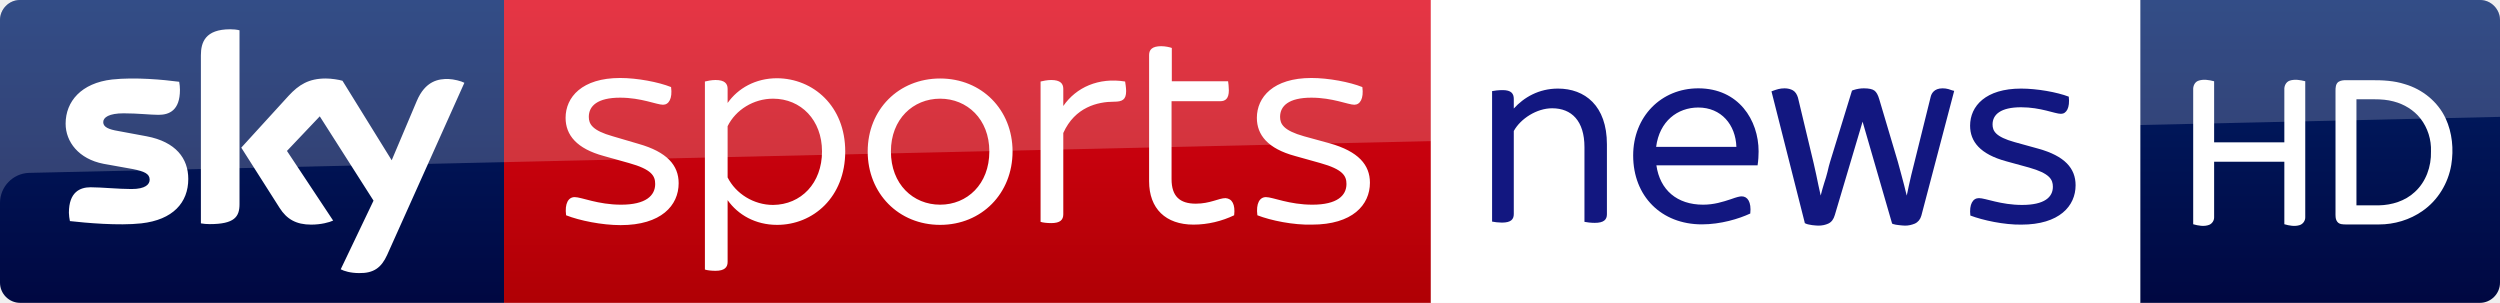
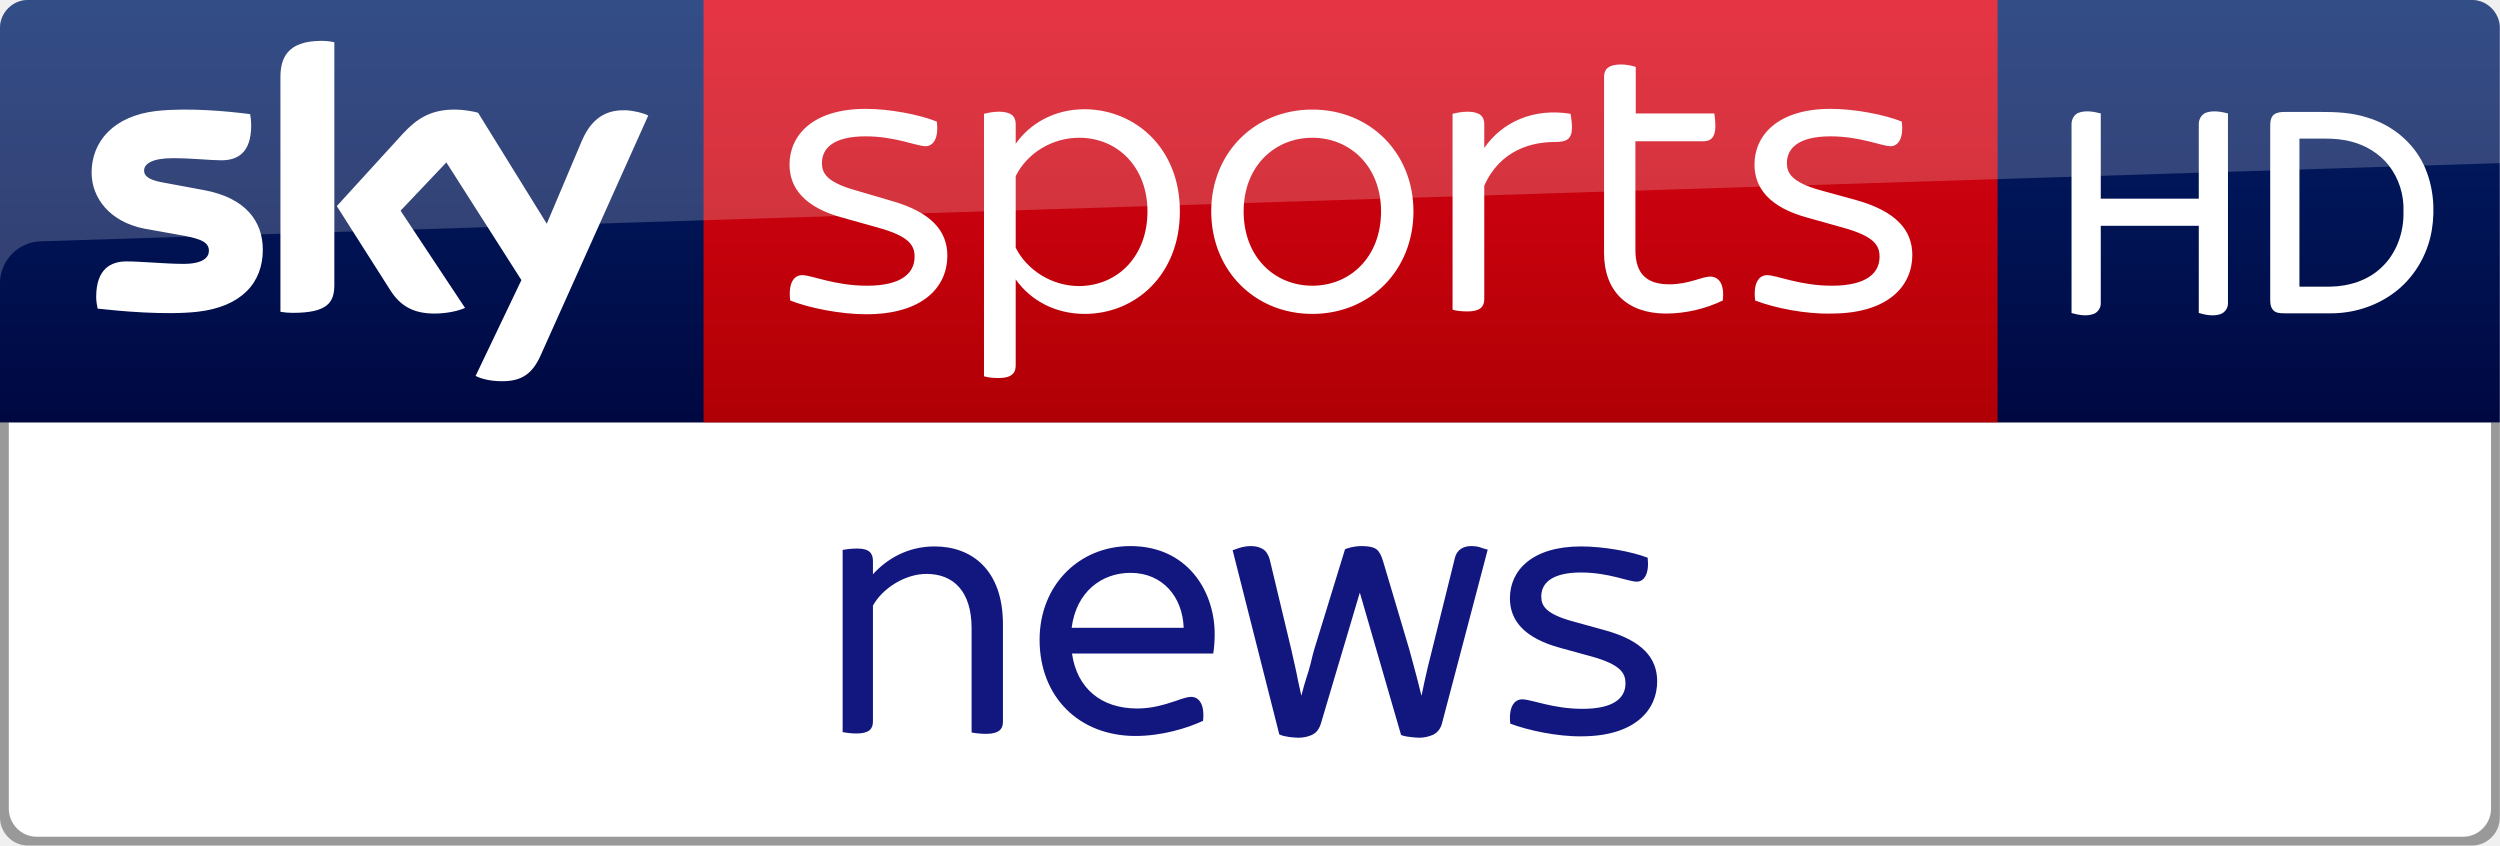
- <svg xmlns="http://www.w3.org/2000/svg" viewBox="0 0 990.56 120" version="1.1" id="svg32" width="990.56" height="120">
-   <defs id="defs36">
-     <linearGradient y2="-27.096" x2="99.851" y1="138.674" x1="99.851" gradientUnits="userSpaceOnUse" id="b-9" gradientTransform="matrix(-1,0,0,1,990.5597,6.694327e-7)">
-       <stop id="stop19-8" stop-color="#00043b" offset="0" />
-       <stop id="stop21-3" stop-color="#002672" offset="1" />
+ <svg xmlns="http://www.w3.org/2000/svg" id="svg30" width="709.61" height="240" version="1.1" viewBox="0 0 709.61 240">
+   <defs id="defs34">
+     <linearGradient id="a" x1="-8599.2" x2="-8599.2" y1="-4719.4" y2="-4553.6" gradientTransform="rotate(180 -4107.9 -2290.4)" gradientUnits="userSpaceOnUse">
+       <stop id="stop10" stop-color="#a80002" offset="0" />
+       <stop id="stop12" stop-color="#ea021a" offset="1" />
    </linearGradient>
-     <linearGradient gradientTransform="rotate(180,-4107.903,-2290.35)" y2="-4553.606" x2="-8599.162" y1="-4719.377" x1="-8599.162" gradientUnits="userSpaceOnUse" id="a">
-       <stop id="stop12" stop-color="#a80002" offset="0" />
-       <stop id="stop14" stop-color="#ea021a" offset="1" />
-     </linearGradient>
-     <linearGradient y2="-27.096" x2="99.851" y1="138.674" x1="99.851" gradientUnits="userSpaceOnUse" id="b">
-       <stop id="stop19" stop-color="#00043b" offset="0" />
+     <linearGradient id="linearGradient4552" x1="99.851" x2="99.851" y1="138.67" y2="-27.096" gradientTransform="matrix(-1 0 0 1 709.56 0)" gradientUnits="userSpaceOnUse">
+       <stop id="stop19-4" stop-color="#00043b" offset="0" />
      <stop id="stop21" stop-color="#002672" offset="1" />
    </linearGradient>
  </defs>
-   <path id="path24-1" d="m 848,120 h 134.56 c 4.4,0 8,-3.6 8,-8 L 990.56,7.9 C 990.56,3.7 987.06,6.6943269e-7 982.66,6.6943269e-7 H 848 Z" style="fill:url(#b-9);stroke-width:1" />
-   <g id="#ffffffff" transform="matrix(0.479999,0,0,0.479999,848,2.425e-4)">
-     <path d="m 47.72,66.75 c 4.27,-1.63 9.01,-0.77 13.3,0.33 v 50.41 H 118.98 V 73.97 c -0.2,-3.08 1.41,-6.38 4.46,-7.41 4.18,-1.36 8.64,-0.52 12.8,0.5 V 179 c 0.19,2.95 -1.68,5.81 -4.48,6.78 -4.19,1.35 -8.66,0.5 -12.78,-0.69 V 133.51 H 61.02 v 45.56 c 0.17,2.76 -1.52,5.48 -4.09,6.53 -4.28,1.62 -8.94,0.68 -13.19,-0.49 V 74.03 C 43.58,71.11 44.9,67.95 47.72,66.75 Z" id="path7" style="opacity:1;fill:#ffffff" />
-     <path d="m 163.6,67.6 c 1.935,-1.25 4.183,-1.423 6.447,-1.407 h 20.664 c 9.42,-0.029 18.815,0.355 27.86,3.307 14.45,4.25 27.14,14.48 33.54,28.21 5.52,11.92 6.78,25.54 4.66,38.43 -2.52,15.09 -11.04,29.21 -23.67,37.96 -10.48,7.39 -23.33,11.21 -36.12,11.18 h -27.04 c -2.47,-0.06 -5.46,0.05 -7.15,-2.1 -1.87,-2.29 -1.55,-5.41 -1.57,-8.16 V 74.96 c -0.01,-2.57 0.12,-5.67 2.38,-7.36 m 14.9,14.359 v 87.541 h 18.52 c 10.64,-0.21 21.64,-3.56 29.54,-10.93 9.32,-8.38 13.81,-21.17 13.46,-33.53 0.39,-9.74 -2.69,-19.54 -8.69,-27.24 -5.52,-7 -13.5,-11.82 -22.09,-14.05 -5.145,-1.391 -10.41,-1.791 -15.703,-1.791 z" id="path9" style="opacity:1;fill:#ffffff" />
+   <path id="path24-6-6" d="m7.9 0c-4.4 0-7.9 3.7-7.9 7.9v112.1h709.56v-112.1c2e-5 -4.2-3.5-7.9-7.9-7.9z" fill="url(#linearGradient4552)" />
+   <g id="#ffffffff" transform="matrix(.48 0 0 .48 567 .0002425)" fill="#fff">
+     <path id="path7" d="m47.72 66.75c4.27-1.63 9.01-0.77 13.3 0.33v50.41h57.96v-43.52c-0.2-3.08 1.41-6.38 4.46-7.41 4.18-1.36 8.64-0.52 12.8 0.5v111.94c0.19 2.95-1.68 5.81-4.48 6.78-4.19 1.35-8.66 0.5-12.78-0.69v-51.58h-57.96v45.56c0.17 2.76-1.52 5.48-4.09 6.53-4.28 1.62-8.94 0.68-13.19-0.49v-111.08c-0.16-2.92 1.16-6.08 3.98-7.28z" />
+     <path id="path9" d="m163.6 67.6c1.935-1.25 4.183-1.423 6.447-1.407h20.664c9.42-0.029 18.815 0.355 27.86 3.307 14.45 4.25 27.14 14.48 33.54 28.21 5.52 11.92 6.78 25.54 4.66 38.43-2.52 15.09-11.04 29.21-23.67 37.96-10.48 7.39-23.33 11.21-36.12 11.18h-27.04c-2.47-0.06-5.46 0.05-7.15-2.1-1.87-2.29-1.55-5.41-1.57-8.16v-100.06c-0.01-2.57 0.12-5.67 2.38-7.36m14.9 14.359v87.541h18.52c10.64-0.21 21.64-3.56 29.54-10.93 9.32-8.38 13.81-21.17 13.46-33.53 0.39-9.74-2.69-19.54-8.69-27.24-5.52-7-13.5-11.82-22.09-14.05-5.145-1.391-10.41-1.79-15.703-1.79z" />
  </g>
-   <path style="fill:url(#a)" id="path17" d="M 199.7,0 H 567 V 120 H 199.7 Z" />
-   <path style="fill:url(#b)" id="path24" d="M 199.7,120 H 8 c -4.4,0 -8,-3.6 -8,-8 V 7.9 C 0,3.7 3.5,0 7.9,0 h 191.8 z" />
-   <path style="fill:#ffffff" id="path26" d="m 135,106.7 c 1.3,0.7 3.9,1.5 7.3,1.5 5.7,0.1 8.8,-2.1 11.1,-7.2 L 184,32.8 c -1.3,-0.7 -4.1,-1.4 -6.3,-1.5 -3.9,-0.1 -9.2,0.7 -12.6,8.8 L 155.2,63.5 135.7,32 c -1.3,-0.4 -4.3,-0.9 -6.6,-0.9 -6.8,0 -10.7,2.5 -14.7,6.8 l -18.8,20.6 15.2,23.9 c 2.8,4.4 6.5,6.6 12.5,6.6 3.9,0 7.2,-0.9 8.7,-1.6 L 113.7,59.8 126.7,46.1 148,79.5 Z M 94.9,80.9 c 0,5 -2,7.9 -11.8,7.9 -1.3,0 -2.4,-0.1 -3.5,-0.3 V 21.9 c 0,-5.1 1.7,-10.3 11.6,-10.3 1.2,0 2.5,0.1 3.7,0.4 z m -20.3,-10 c 0,9.4 -6.1,16.2 -18.6,17.6 -9,1 -22.1,-0.2 -28.3,-0.9 -0.2,-1 -0.4,-2.3 -0.4,-3.3 0,-8.2 4.4,-10.1 8.6,-10.1 4.3,0 11.1,0.7 16.2,0.7 5.6,0 7.2,-1.9 7.2,-3.7 0,-2.4 -2.2,-3.3 -6.6,-4.2 L 41,64.9 C 31.2,63 26,56.2 26,49 c 0,-8.8 6.2,-16.1 18.4,-17.5 9.2,-1 20.5,0.1 26.6,0.9 0.2,1.1 0.3,2.1 0.3,3.2 0,8.2 -4.3,9.9 -8.5,9.9 -3.2,0 -8.1,-0.6 -13.8,-0.6 -5.8,0 -8.1,1.6 -8.1,3.5 0,2 2.3,2.9 5.9,3.5 L 58.1,54 c 11.6,2.2 16.5,8.8 16.5,16.9 m 149.7,14.4 c -0.6,-4.7 0.9,-7.2 3.4,-7.2 2.7,0 9.2,3 18.4,3 9.8,0 13.5,-3.6 13.5,-8.2 0,-3.2 -1.4,-5.8 -10.4,-8.3 l -10,-2.8 c -10.7,-2.9 -15.1,-8.3 -15.1,-15.1 0,-8.2 6.5,-15.8 21.6,-15.8 6.8,0 15.2,1.6 20.2,3.6 0.6,4.6 -0.9,7 -3.2,7 -2.5,0 -8.6,-2.8 -17,-2.8 -9,0 -12.4,3.3 -12.4,7.6 0,2.8 1.3,5.4 9.5,7.7 l 10.2,3 c 11.3,3.2 15.9,8.5 15.9,15.6 0,8.8 -6.9,16.6 -23,16.6 -7.4,0 -16.3,-1.8 -21.6,-3.9 M 334.9,60 c 0,18.1 -12.7,29.1 -27,29.1 -8.6,0 -15.5,-4 -19.6,-9.8 v 24.5 c 0,2.1 -1.2,3.5 -4.8,3.5 -1.6,0 -3.4,-0.2 -4.2,-0.5 V 32.3 c 0.8,-0.2 2.6,-0.6 4.2,-0.6 3.6,0 4.8,1.4 4.8,3.5 v 5.6 c 4.1,-5.8 11,-9.8 19.6,-9.8 14.3,0.1 27,11 27,29 m -9.2,0 c 0,-12.4 -8.3,-20.9 -19.4,-20.9 -7.7,0 -14.8,4.4 -18,10.9 v 20.3 c 3.2,6.4 10.3,10.9 18,10.9 11.1,-0.1 19.4,-8.6 19.4,-21.2 m 18.1,0 c 0,-16.6 12.3,-28.9 28.7,-28.9 16.5,0 28.7,12.4 28.7,28.9 0,16.7 -12.3,29.1 -28.7,29.1 -16.4,0 -28.7,-12.4 -28.7,-29.1 m 48.2,0 c 0,-12.8 -8.8,-20.9 -19.5,-20.9 -10.7,0 -19.5,8.1 -19.5,20.9 0,13 8.8,21.1 19.5,21.1 C 383.2,81.1 392,73 392,60 m 54.2,-23.9 c 0,3.4 -1.5,4.2 -4.8,4.2 -6.4,0 -15.5,2.1 -20.1,12.4 v 32.2 c 0,2.2 -1.2,3.5 -4.8,3.5 -1.6,0 -3.4,-0.2 -4.2,-0.5 V 32.3 c 0.8,-0.2 2.6,-0.6 4.2,-0.6 3.6,0 4.8,1.4 4.8,3.5 V 42 c 5.1,-7.4 14,-11.4 24.5,-9.7 0.1,0.7 0.4,2.4 0.4,3.8 m 52,49.2 c -0.6,-4.7 0.9,-7.2 3.4,-7.2 2.7,0 9.2,3 18.4,3 9.8,0 13.5,-3.6 13.5,-8.2 0,-3.2 -1.4,-5.8 -10.4,-8.3 l -10,-2.8 C 502.4,58.9 498,53.5 498,46.7 c 0,-8.2 6.5,-15.8 21.6,-15.8 6.8,0 15.2,1.6 20.2,3.6 0.6,4.6 -0.9,7 -3.2,7 -2.4,0 -8.6,-2.8 -17,-2.8 -9,0 -12.4,3.3 -12.4,7.6 0,2.8 1.3,5.4 9.5,7.7 l 10.2,2.8 c 11.3,3.2 15.9,8.5 15.9,15.6 0,8.8 -6.9,16.6 -23,16.6 -7.3,0.2 -16.2,-1.6 -21.6,-3.7 m -9.2,0 c -4.8,2.3 -10.4,3.7 -16.1,3.7 -11,0 -17.6,-6.3 -17.6,-17.2 v -50 c 0,-2.1 1.2,-3.5 4.8,-3.5 1.6,0 3.4,0.4 4.2,0.7 v 13.2 h 22.3 c 0.1,0.7 0.3,2.2 0.3,3.6 0,3.3 -1.4,4.3 -3.4,4.3 H 464.2 V 71 c 0,6.8 3.3,9.7 9.6,9.7 5.7,0 9.1,-2.2 11.8,-2.2 2.6,0.2 3.9,2.5 3.4,6.8" />
-   <path id="path28" d="M 8,0 C 3.6,0 0,3.6 0,8 V 80.4 C 0,74 5.1,68.7 11.5,68.5 L 990.61,46.301 V 8 c 0,-4.4 -3.6,-8 -8,-8 z" style="opacity:0.2;fill:#ffffff" />
-   <path d="M 848,120 V 0 H 566.9 v 120 z" id="path2" style="fill:#ffffff" />
-   <path style="fill:#121780" id="path8" d="m 773.5,35.8 c -0.4,-0.1 -0.9,-0.3 -1.5,-0.5 -0.7,-0.2 -1.5,-0.3 -2.3,-0.3 -3.4,0 -4.4,2.1 -4.7,3.3 l -6.5,26.2 c -0.9,3.4 -1.6,6.5 -2.2,9.2 -0.3,1.3 -0.5,2.6 -0.8,3.8 -0.3,-1.3 -0.7,-2.6 -1,-4 -0.7,-2.8 -1.6,-5.9 -2.5,-9.3 l -7.4,-24.9 c -0.5,-1.7 -1.1,-2.8 -1.9,-3.4 -0.8,-0.6 -2.2,-0.9 -4.2,-0.9 -1.3,0 -2.7,0.2 -4.2,0.7 l -0.5,0.2 -8.7,28.3 c -0.3,1.1 -0.7,2.4 -1,3.9 -0.4,1.5 -0.8,3 -1.3,4.4 -0.5,1.5 -0.9,3.1 -1.3,4.6 0,0.1 -0.1,0.2 -0.1,0.4 -0.3,-1.4 -0.6,-2.8 -0.9,-4.1 -0.5,-2.7 -1.2,-5.6 -1.9,-8.8 l -6.2,-25.9 c -0.4,-1.3 -1,-2.3 -2,-2.9 -0.9,-0.5 -2,-0.8 -3.3,-0.8 -0.9,0 -1.7,0.1 -2.5,0.3 -0.7,0.2 -1.4,0.4 -1.9,0.6 l -0.8,0.3 13.1,51.7 0.1,0.5 0.4,0.2 c 0.6,0.3 1.4,0.4 2.5,0.6 1,0.1 1.8,0.2 2.5,0.2 1.5,0 2.8,-0.3 3.9,-0.8 1.3,-0.6 2.1,-1.7 2.6,-3.4 l 11,-37 11.7,40.4 0.5,0.2 c 0.6,0.2 1.3,0.3 2.2,0.4 0.9,0.1 1.8,0.2 2.5,0.2 1.3,0 2.6,-0.3 3.8,-0.8 1.3,-0.6 2.2,-1.7 2.6,-3.2 l 13,-49.4 z m -77.1,29.7 h -40.1 c 1.4,9.8 8.2,15.6 18.5,15.6 4.3,0 7.8,-1.1 11.1,-2.2 2.2,-0.8 3.4,-1.1 4.2,-1.1 2.3,0 3.9,2.2 3.4,6.8 -4.5,2.1 -11.7,4.3 -19.2,4.3 -16,0 -27.2,-11.1 -27.2,-27.3 0,-15.4 11.1,-26.6 25.8,-26.6 16,0 23.9,12.6 23.9,25 0,1.7 -0.1,3.5 -0.4,5.5 M 656.2,58.2 H 688 c -0.3,-8.8 -6,-15.6 -15.1,-15.6 -8.2,0 -15.4,5.4 -16.7,15.6 m 124.5,27.2 c -0.5,-4.5 1,-6.9 3.4,-6.9 2.6,0 8.7,2.7 17.1,2.7 8.9,0 12.2,-3.1 12.2,-7.2 0,-2.9 -1.3,-5.3 -9.4,-7.6 l -9.1,-2.5 c -10.3,-2.8 -14.3,-7.8 -14.3,-14.1 0,-7.8 6.2,-14.7 20.2,-14.7 6.3,0 14.2,1.4 18.9,3.2 0.5,4.4 -0.9,6.8 -3.1,6.8 -2.4,0 -8,-2.6 -15.8,-2.6 -8.1,0 -11.3,2.9 -11.3,6.8 0,2.6 1.2,4.9 8.7,7 l 9.4,2.6 c 10.5,2.9 14.8,7.8 14.8,14.5 0,8.2 -6.4,15.6 -21.5,15.6 -6.8,0.1 -15.2,-1.7 -20.2,-3.6 M 591.2,87.8 V 36.1 c 0.9,-0.2 2.6,-0.4 4.2,-0.4 3.4,0 4.4,1.4 4.4,3.5 V 43 c 4,-4.4 9.9,-7.9 17.5,-7.9 10.6,0 19.4,6.7 19.4,22.1 v 27.7 c 0,2.1 -1.2,3.4 -4.8,3.4 -1.5,0 -3.2,-0.2 -4.1,-0.4 V 58.3 c 0,-10.4 -5.1,-15.4 -12.8,-15.4 -6.1,0 -12.5,4.1 -15.2,9 v 32.9 c 0,2.1 -1.1,3.4 -4.7,3.4 -1.3,0 -3,-0.2 -3.9,-0.4 z" />
+   <path id="path15" d="m199.7 0h367.3v120h-367.3z" fill="url(#a)" />
+   <path id="path24" d="m135 106.7c1.3 0.7 3.9 1.5 7.3 1.5 5.7 0.1 8.8-2.1 11.1-7.2l30.6-68.2c-1.3-0.7-4.1-1.4-6.3-1.5-3.9-0.1-9.2 0.7-12.6 8.8l-9.9 23.4-19.5-31.5c-1.3-0.4-4.3-0.9-6.6-0.9-6.8 0-10.7 2.5-14.7 6.8l-18.8 20.6 15.2 23.9c2.8 4.4 6.5 6.6 12.5 6.6 3.9 0 7.2-0.9 8.7-1.6l-18.3-27.6 13-13.7 21.3 33.4zm-40.1-25.8c0 5-2 7.9-11.8 7.9-1.3 0-2.4-0.1-3.5-0.3v-66.6c0-5.1 1.7-10.3 11.6-10.3 1.2 0 2.5 0.1 3.7 0.4zm-20.3-10c0 9.4-6.1 16.2-18.6 17.6-9 1-22.1-0.2-28.3-0.9-0.2-1-0.4-2.3-0.4-3.3 0-8.2 4.4-10.1 8.6-10.1 4.3 0 11.1 0.7 16.2 0.7 5.6 0 7.2-1.9 7.2-3.7 0-2.4-2.2-3.3-6.6-4.2l-11.7-2.1c-9.8-1.9-15-8.7-15-15.9 0-8.8 6.2-16.1 18.4-17.5 9.2-1 20.5 0.1 26.6 0.9 0.2 1.1 0.3 2.1 0.3 3.2 0 8.2-4.3 9.9-8.5 9.9-3.2 0-8.1-0.6-13.8-0.6-5.8 0-8.1 1.6-8.1 3.5 0 2 2.3 2.9 5.9 3.5l11.3 2.1c11.6 2.2 16.5 8.8 16.5 16.9m149.7 14.4c-0.6-4.7 0.9-7.2 3.4-7.2 2.7 0 9.2 3 18.4 3 9.8 0 13.5-3.6 13.5-8.2 0-3.2-1.4-5.8-10.4-8.3l-10-2.8c-10.7-2.9-15.1-8.3-15.1-15.1 0-8.2 6.5-15.8 21.6-15.8 6.8 0 15.2 1.6 20.2 3.6 0.6 4.6-0.9 7-3.2 7-2.5 0-8.6-2.8-17-2.8-9 0-12.4 3.3-12.4 7.6 0 2.8 1.3 5.4 9.5 7.7l10.2 3c11.3 3.2 15.9 8.5 15.9 15.6 0 8.8-6.9 16.6-23 16.6-7.4 0-16.3-1.8-21.6-3.9m110.6-25.3c0 18.1-12.7 29.1-27 29.1-8.6 0-15.5-4-19.6-9.8v24.5c0 2.1-1.2 3.5-4.8 3.5-1.6 0-3.4-0.2-4.2-0.5v-74.5c0.8-0.2 2.6-0.6 4.2-0.6 3.6 0 4.8 1.4 4.8 3.5v5.6c4.1-5.8 11-9.8 19.6-9.8 14.3 0.1 27 11 27 29m-9.2 0c0-12.4-8.3-20.9-19.4-20.9-7.7 0-14.8 4.4-18 10.9v20.3c3.2 6.4 10.3 10.9 18 10.9 11.1-0.1 19.4-8.6 19.4-21.2m18.1 0c0-16.6 12.3-28.9 28.7-28.9 16.5 0 28.7 12.4 28.7 28.9 0 16.7-12.3 29.1-28.7 29.1s-28.7-12.4-28.7-29.1m48.2 0c0-12.8-8.8-20.9-19.5-20.9s-19.5 8.1-19.5 20.9c0 13 8.8 21.1 19.5 21.1s19.5-8.1 19.5-21.1m54.2-23.9c0 3.4-1.5 4.2-4.8 4.2-6.4 0-15.5 2.1-20.1 12.4v32.2c0 2.2-1.2 3.5-4.8 3.5-1.6 0-3.4-0.2-4.2-0.5v-55.6c0.8-0.2 2.6-0.6 4.2-0.6 3.6 0 4.8 1.4 4.8 3.5v6.8c5.1-7.4 14-11.4 24.5-9.7 0.1 0.7 0.4 2.4 0.4 3.8m52 49.2c-0.6-4.7 0.9-7.2 3.4-7.2 2.7 0 9.2 3 18.4 3 9.8 0 13.5-3.6 13.5-8.2 0-3.2-1.4-5.8-10.4-8.3l-10-2.8c-10.7-2.9-15.1-8.3-15.1-15.1 0-8.2 6.5-15.8 21.6-15.8 6.8 0 15.2 1.6 20.2 3.6 0.6 4.6-0.9 7-3.2 7-2.4 0-8.6-2.8-17-2.8-9 0-12.4 3.3-12.4 7.6 0 2.8 1.3 5.4 9.5 7.7l10.2 2.8c11.3 3.2 15.9 8.5 15.9 15.6 0 8.8-6.9 16.6-23 16.6-7.3 0.2-16.2-1.6-21.6-3.7m-9.2 0c-4.8 2.3-10.4 3.7-16.1 3.7-11 0-17.6-6.3-17.6-17.2v-50c0-2.1 1.2-3.5 4.8-3.5 1.6 0 3.4 0.4 4.2 0.7v13.2h22.3c0.1 0.7 0.3 2.2 0.3 3.6 0 3.3-1.4 4.3-3.4 4.3h-19.3v30.9c0 6.8 3.3 9.7 9.6 9.7 5.7 0 9.1-2.2 11.8-2.2 2.6 0.2 3.9 2.5 3.4 6.8" fill="#fff" />
+   <path id="path28" d="m8 0c-4.4 0-8 3.6-8 8v72.4c0-6.4 5.1-11.7 11.5-11.9l698.11-22.199v-38.301c0-4.4-3.6-8-8-8z" fill="#fff" opacity=".2" />
+   <path id="path24-6-6-7" d="m7.9 240c-4.4 0-7.9-3.7-7.9-7.9v-112.1h709.56v112.1c2e-5 4.2-3.5 7.9-7.9 7.9z" fill="#999" />
+   <path id="path24-6-6-7-2" d="m10.4 237.5c-4.4 0-7.9-3.7-7.9-7.9v-109.6h704.56v109.6c1e-5 4.2-3.5 7.9-7.9 7.9z" fill="#fff" />
+   <g id="g10" transform="translate(-352.02 120)" fill="#121780">
+     <path id="path8" d="m773.5 35.8c-0.4-0.1-0.9-0.3-1.5-0.5-0.7-0.2-1.5-0.3-2.3-0.3-3.4 0-4.4 2.1-4.7 3.3l-6.5 26.2c-0.9 3.4-1.6 6.5-2.2 9.2-0.3 1.3-0.5 2.6-0.8 3.8-0.3-1.3-0.7-2.6-1-4-0.7-2.8-1.6-5.9-2.5-9.3l-7.4-24.9c-0.5-1.7-1.1-2.8-1.9-3.4s-2.2-0.9-4.2-0.9c-1.3 0-2.7 0.2-4.2 0.7l-0.5 0.2-8.7 28.3c-0.3 1.1-0.7 2.4-1 3.9-0.4 1.5-0.8 3-1.3 4.4-0.5 1.5-0.9 3.1-1.3 4.6 0 0.1-0.1 0.2-0.1 0.4-0.3-1.4-0.6-2.8-0.9-4.1-0.5-2.7-1.2-5.6-1.9-8.8l-6.2-25.9c-0.4-1.3-1-2.3-2-2.9-0.9-0.5-2-0.8-3.3-0.8-0.9 0-1.7 0.1-2.5 0.3-0.7 0.2-1.4 0.4-1.9 0.6l-0.8 0.3 13.1 51.7 0.1 0.5 0.4 0.2c0.6 0.3 1.4 0.4 2.5 0.6 1 0.1 1.8 0.2 2.5 0.2 1.5 0 2.8-0.3 3.9-0.8 1.3-0.6 2.1-1.7 2.6-3.4l11-37 11.7 40.4 0.5 0.2c0.6 0.2 1.3 0.3 2.2 0.4s1.8 0.2 2.5 0.2c1.3 0 2.6-0.3 3.8-0.8 1.3-0.6 2.2-1.7 2.6-3.2l13-49.4zm-77.1 29.7h-40.1c1.4 9.8 8.2 15.6 18.5 15.6 4.3 0 7.8-1.1 11.1-2.2 2.2-0.8 3.4-1.1 4.2-1.1 2.3 0 3.9 2.2 3.4 6.8-4.5 2.1-11.7 4.3-19.2 4.3-16 0-27.2-11.1-27.2-27.3 0-15.4 11.1-26.6 25.8-26.6 16 0 23.9 12.6 23.9 25 0 1.7-0.1 3.5-0.4 5.5m-40.2-7.3h31.8c-0.3-8.8-6-15.6-15.1-15.6-8.2 0-15.4 5.4-16.7 15.6m124.5 27.2c-0.5-4.5 1-6.9 3.4-6.9 2.6 0 8.7 2.7 17.1 2.7 8.9 0 12.2-3.1 12.2-7.2 0-2.9-1.3-5.3-9.4-7.6l-9.1-2.5c-10.3-2.8-14.3-7.8-14.3-14.1 0-7.8 6.2-14.7 20.2-14.7 6.3 0 14.2 1.4 18.9 3.2 0.5 4.4-0.9 6.8-3.1 6.8-2.4 0-8-2.6-15.8-2.6-8.1 0-11.3 2.9-11.3 6.8 0 2.6 1.2 4.9 8.7 7l9.4 2.6c10.5 2.9 14.8 7.8 14.8 14.5 0 8.2-6.4 15.6-21.5 15.6-6.8 0.1-15.2-1.7-20.2-3.6m-189.5 2.4v-51.7c0.9-0.2 2.6-0.4 4.2-0.4 3.4 0 4.4 1.4 4.4 3.5v3.8c4-4.4 9.9-7.9 17.5-7.9 10.6 0 19.4 6.7 19.4 22.1v27.7c0 2.1-1.2 3.4-4.8 3.4-1.5 0-3.2-0.2-4.1-0.4v-29.6c0-10.4-5.1-15.4-12.8-15.4-6.1 0-12.5 4.1-15.2 9v32.9c0 2.1-1.1 3.4-4.7 3.4-1.3 0-3-0.2-3.9-0.4z" />
+   </g>
</svg>
